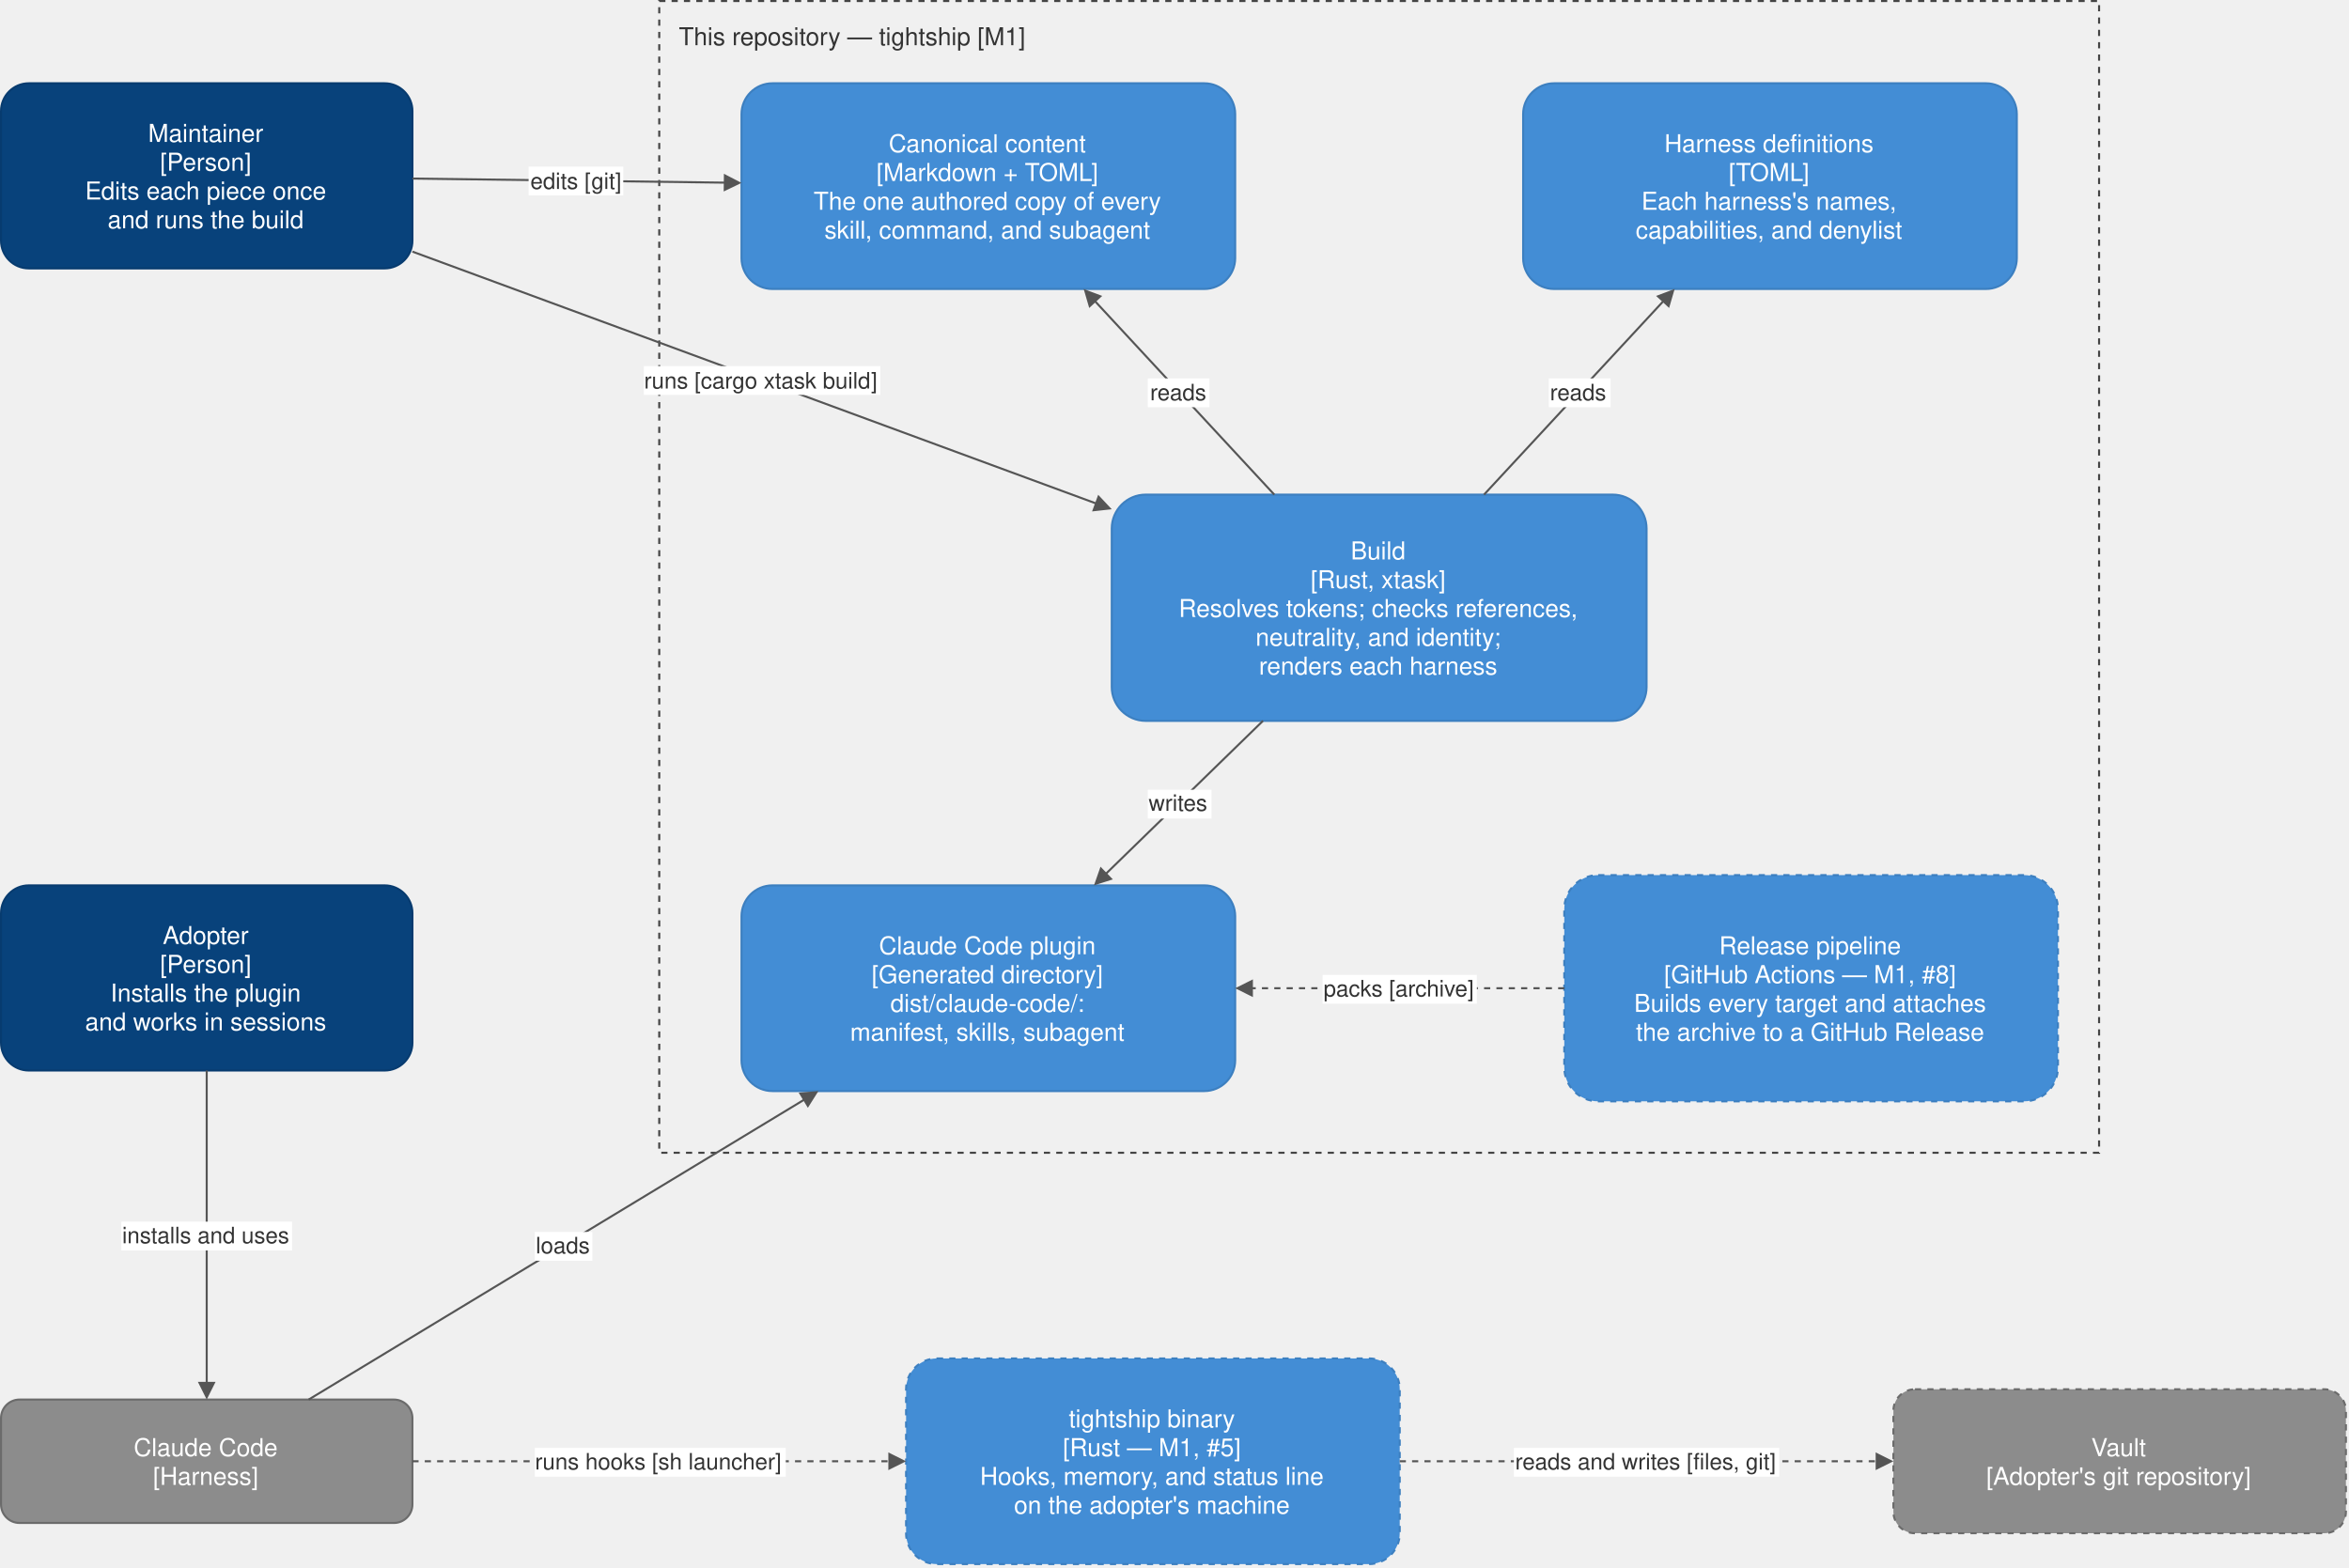
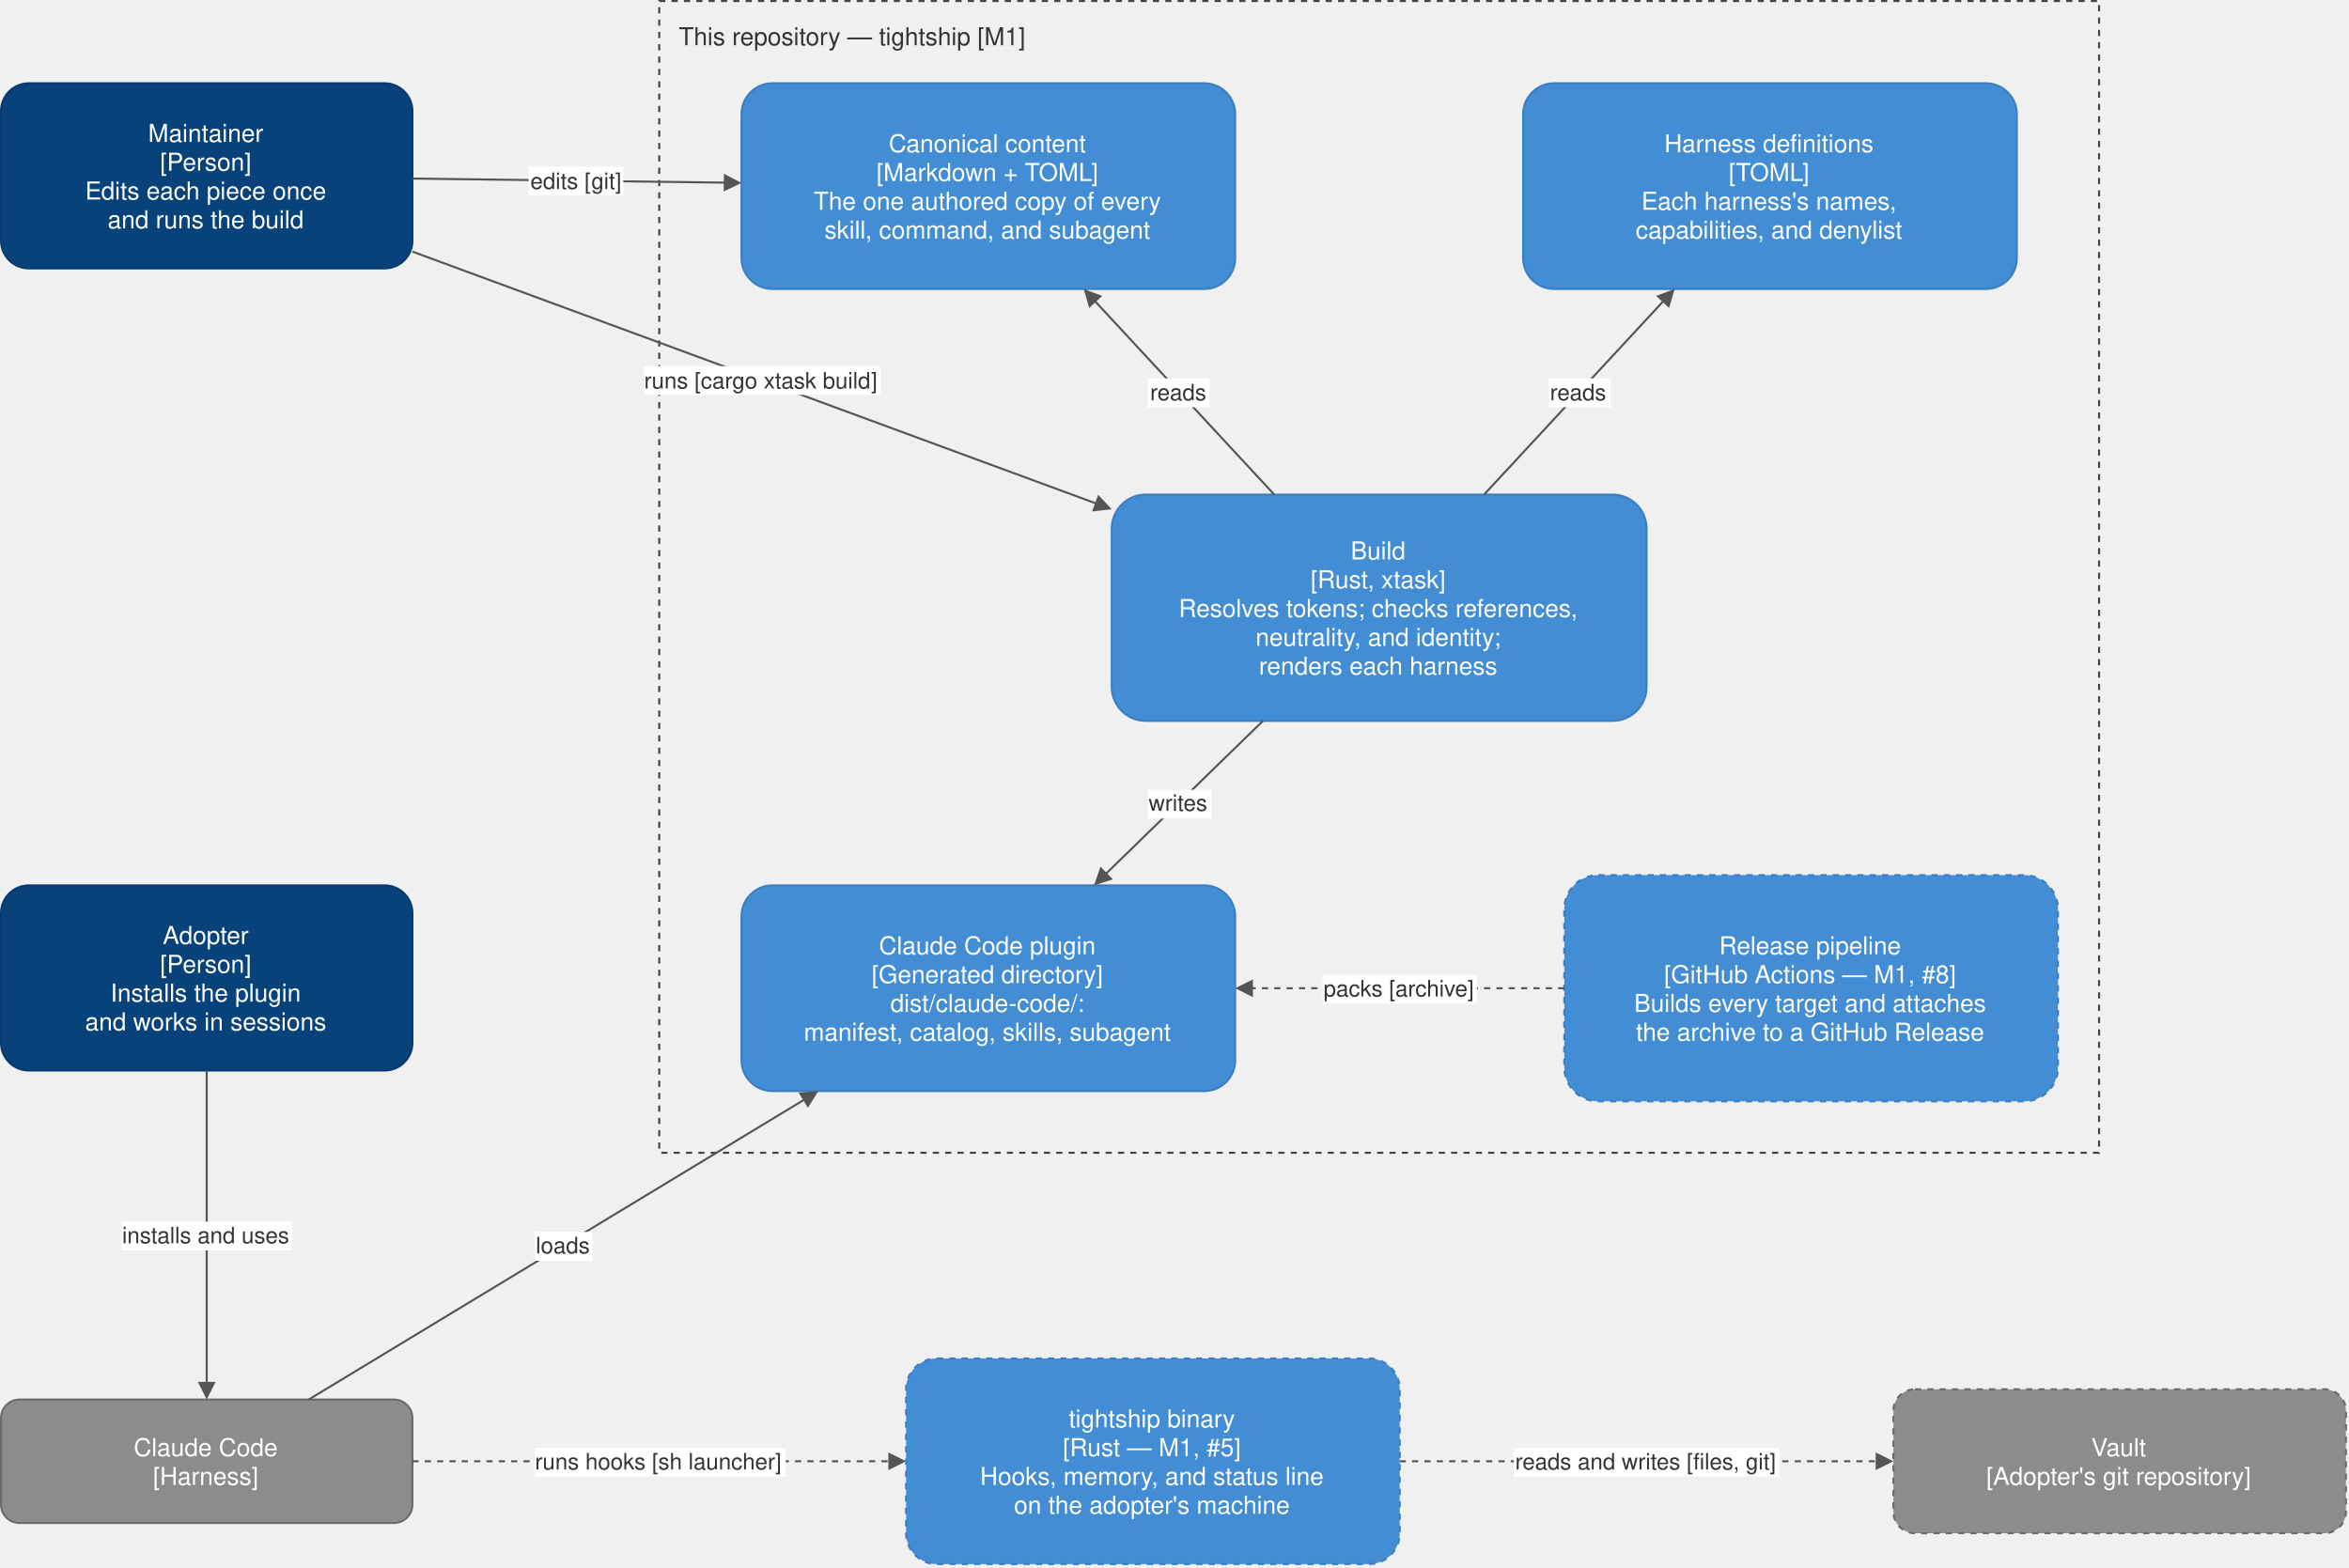
- <svg xmlns="http://www.w3.org/2000/svg" style="background: transparent; background-color: transparent; color-scheme: light;" version="1.1" width="1142px" height="762px" viewBox="0 0 1142 762" content="&lt;mxfile host=&quot;Electron&quot;&gt;&#10;  &lt;diagram name=&quot;Page-1&quot; id=&quot;0&quot;&gt;&#10;    &lt;mxGraphModel dx=&quot;-594&quot; dy=&quot;-202&quot; grid=&quot;0&quot; gridSize=&quot;10&quot; guides=&quot;1&quot; tooltips=&quot;1&quot; connect=&quot;1&quot; arrows=&quot;1&quot; fold=&quot;0&quot; page=&quot;0&quot; pageScale=&quot;1&quot; pageWidth=&quot;850&quot; pageHeight=&quot;1100&quot; background=&quot;#ffffff&quot; math=&quot;0&quot; shadow=&quot;0&quot;&gt;&#10;      &lt;root&gt;&#10;        &lt;mxCell id=&quot;0&quot; /&gt;&#10;        &lt;mxCell id=&quot;1&quot; parent=&quot;0&quot; /&gt;&#10;        &lt;mxCell id=&quot;b&quot; parent=&quot;1&quot; style=&quot;rounded=0;fillColor=none;strokeColor=#444444;dashed=1;fontSize=12;fontColor=#333333;verticalAlign=top;spacingTop=4;align=left;spacingLeft=8;html=0;&quot; value=&quot;This repository — tightship [M1]&quot; vertex=&quot;1&quot;&gt;&#10;          &lt;mxGeometry height=&quot;560&quot; width=&quot;700&quot; x=&quot;320&quot; as=&quot;geometry&quot; /&gt;&#10;        &lt;/mxCell&gt;&#10;        &lt;mxCell id=&quot;m&quot; parent=&quot;1&quot; style=&quot;rounded=1;fillColor=#08427b;fontColor=#ffffff;strokeColor=#073b6f;fontSize=12;html=0;&quot; value=&quot;Maintainer&amp;#xa;[Person]&amp;#xa;Edits each piece once&amp;#xa;and runs the build&quot; vertex=&quot;1&quot;&gt;&#10;          &lt;mxGeometry height=&quot;90&quot; width=&quot;200&quot; y=&quot;40&quot; as=&quot;geometry&quot; /&gt;&#10;        &lt;/mxCell&gt;&#10;        &lt;mxCell id=&quot;cc&quot; parent=&quot;1&quot; style=&quot;rounded=1;fillColor=#438dd5;fontColor=#ffffff;strokeColor=#3c7fc0;fontSize=12;html=0;&quot; value=&quot;Canonical content&amp;#xa;[Markdown + TOML]&amp;#xa;The one authored copy of every&amp;#xa;skill, command, and subagent&quot; vertex=&quot;1&quot;&gt;&#10;          &lt;mxGeometry height=&quot;100&quot; width=&quot;240&quot; x=&quot;360&quot; y=&quot;40&quot; as=&quot;geometry&quot; /&gt;&#10;        &lt;/mxCell&gt;&#10;        &lt;mxCell id=&quot;hd&quot; parent=&quot;1&quot; style=&quot;rounded=1;fillColor=#438dd5;fontColor=#ffffff;strokeColor=#3c7fc0;fontSize=12;html=0;&quot; value=&quot;Harness definitions&amp;#xa;[TOML]&amp;#xa;Each harness&amp;#39;s names,&amp;#xa;capabilities, and denylist&quot; vertex=&quot;1&quot;&gt;&#10;          &lt;mxGeometry height=&quot;100&quot; width=&quot;240&quot; x=&quot;740&quot; y=&quot;40&quot; as=&quot;geometry&quot; /&gt;&#10;        &lt;/mxCell&gt;&#10;        &lt;mxCell id=&quot;bu&quot; parent=&quot;1&quot; style=&quot;rounded=1;fillColor=#438dd5;fontColor=#ffffff;strokeColor=#3c7fc0;fontSize=12;html=0;&quot; value=&quot;Build&amp;#xa;[Rust, xtask]&amp;#xa;Resolves tokens; checks references,&amp;#xa;neutrality, and identity;&amp;#xa;renders each harness&quot; vertex=&quot;1&quot;&gt;&#10;          &lt;mxGeometry height=&quot;110&quot; width=&quot;260&quot; x=&quot;540&quot; y=&quot;240&quot; as=&quot;geometry&quot; /&gt;&#10;        &lt;/mxCell&gt;&#10;        &lt;mxCell id=&quot;pl&quot; parent=&quot;1&quot; style=&quot;rounded=1;fillColor=#438dd5;fontColor=#ffffff;strokeColor=#3c7fc0;fontSize=12;html=0;&quot; value=&quot;Claude Code plugin&amp;#xa;[Generated directory]&amp;#xa;dist/claude-code/:&amp;#xa;manifest, skills, subagent&quot; vertex=&quot;1&quot;&gt;&#10;          &lt;mxGeometry height=&quot;100&quot; width=&quot;240&quot; x=&quot;360&quot; y=&quot;430&quot; as=&quot;geometry&quot; /&gt;&#10;        &lt;/mxCell&gt;&#10;        &lt;mxCell id=&quot;rp&quot; parent=&quot;1&quot; style=&quot;rounded=1;fillColor=#438dd5;fontColor=#ffffff;strokeColor=#3c7fc0;fontSize=12;html=0;dashed=1;&quot; value=&quot;Release pipeline&amp;#xa;[GitHub Actions — M1, #8]&amp;#xa;Builds every target and attaches&amp;#xa;the archive to a GitHub Release&quot; vertex=&quot;1&quot;&gt;&#10;          &lt;mxGeometry height=&quot;110&quot; width=&quot;240&quot; x=&quot;760&quot; y=&quot;425&quot; as=&quot;geometry&quot; /&gt;&#10;        &lt;/mxCell&gt;&#10;        &lt;mxCell id=&quot;ad&quot; parent=&quot;1&quot; style=&quot;rounded=1;fillColor=#08427b;fontColor=#ffffff;strokeColor=#073b6f;fontSize=12;html=0;&quot; value=&quot;Adopter&amp;#xa;[Person]&amp;#xa;Installs the plugin&amp;#xa;and works in sessions&quot; vertex=&quot;1&quot;&gt;&#10;          &lt;mxGeometry height=&quot;90&quot; width=&quot;200&quot; y=&quot;430&quot; as=&quot;geometry&quot; /&gt;&#10;        &lt;/mxCell&gt;&#10;        &lt;mxCell id=&quot;ch&quot; parent=&quot;1&quot; style=&quot;rounded=1;fillColor=#8c8c8c;fontColor=#ffffff;strokeColor=#6b6b6b;fontSize=12;html=0;&quot; value=&quot;Claude Code&amp;#xa;[Harness]&quot; vertex=&quot;1&quot;&gt;&#10;          &lt;mxGeometry height=&quot;60&quot; width=&quot;200&quot; y=&quot;680&quot; as=&quot;geometry&quot; /&gt;&#10;        &lt;/mxCell&gt;&#10;        &lt;mxCell id=&quot;tb&quot; parent=&quot;1&quot; style=&quot;rounded=1;fillColor=#438dd5;fontColor=#ffffff;strokeColor=#3c7fc0;fontSize=12;html=0;dashed=1;&quot; value=&quot;tightship binary&amp;#xa;[Rust — M1, #5]&amp;#xa;Hooks, memory, and status line&amp;#xa;on the adopter&amp;#39;s machine&quot; vertex=&quot;1&quot;&gt;&#10;          &lt;mxGeometry height=&quot;100&quot; width=&quot;240&quot; x=&quot;440&quot; y=&quot;660&quot; as=&quot;geometry&quot; /&gt;&#10;        &lt;/mxCell&gt;&#10;        &lt;mxCell id=&quot;va&quot; parent=&quot;1&quot; style=&quot;rounded=1;fillColor=#8c8c8c;fontColor=#ffffff;strokeColor=#6b6b6b;fontSize=12;html=0;dashed=1;&quot; value=&quot;Vault&amp;#xa;[Adopter&amp;#39;s git repository]&quot; vertex=&quot;1&quot;&gt;&#10;          &lt;mxGeometry height=&quot;70&quot; width=&quot;220&quot; x=&quot;920&quot; y=&quot;675&quot; as=&quot;geometry&quot; /&gt;&#10;        &lt;/mxCell&gt;&#10;        &lt;mxCell id=&quot;e1&quot; edge=&quot;1&quot; parent=&quot;1&quot; source=&quot;m&quot; style=&quot;endArrow=block;html=0;fontSize=11;fontColor=#333333;strokeColor=#555555;rounded=0;&quot; target=&quot;cc&quot; value=&quot;edits [git]&quot;&gt;&#10;          &lt;mxGeometry relative=&quot;1&quot; as=&quot;geometry&quot; /&gt;&#10;        &lt;/mxCell&gt;&#10;        &lt;mxCell id=&quot;e2&quot; edge=&quot;1&quot; parent=&quot;1&quot; source=&quot;m&quot; style=&quot;endArrow=block;html=0;fontSize=11;fontColor=#333333;strokeColor=#555555;rounded=0;&quot; target=&quot;bu&quot; value=&quot;runs [cargo xtask build]&quot;&gt;&#10;          &lt;mxGeometry relative=&quot;1&quot; as=&quot;geometry&quot; /&gt;&#10;        &lt;/mxCell&gt;&#10;        &lt;mxCell id=&quot;e3&quot; edge=&quot;1&quot; parent=&quot;1&quot; source=&quot;bu&quot; style=&quot;endArrow=block;html=0;fontSize=11;fontColor=#333333;strokeColor=#555555;rounded=0;&quot; target=&quot;cc&quot; value=&quot;reads&quot;&gt;&#10;          &lt;mxGeometry relative=&quot;1&quot; as=&quot;geometry&quot; /&gt;&#10;        &lt;/mxCell&gt;&#10;        &lt;mxCell id=&quot;e4&quot; edge=&quot;1&quot; parent=&quot;1&quot; source=&quot;bu&quot; style=&quot;endArrow=block;html=0;fontSize=11;fontColor=#333333;strokeColor=#555555;rounded=0;&quot; target=&quot;hd&quot; value=&quot;reads&quot;&gt;&#10;          &lt;mxGeometry relative=&quot;1&quot; as=&quot;geometry&quot; /&gt;&#10;        &lt;/mxCell&gt;&#10;        &lt;mxCell id=&quot;e5&quot; edge=&quot;1&quot; parent=&quot;1&quot; source=&quot;bu&quot; style=&quot;endArrow=block;html=0;fontSize=11;fontColor=#333333;strokeColor=#555555;rounded=0;&quot; target=&quot;pl&quot; value=&quot;writes&quot;&gt;&#10;          &lt;mxGeometry relative=&quot;1&quot; as=&quot;geometry&quot; /&gt;&#10;        &lt;/mxCell&gt;&#10;        &lt;mxCell id=&quot;e6&quot; edge=&quot;1&quot; parent=&quot;1&quot; source=&quot;rp&quot; style=&quot;endArrow=block;html=0;fontSize=11;fontColor=#333333;strokeColor=#555555;rounded=0;dashed=1;&quot; target=&quot;pl&quot; value=&quot;packs [archive]&quot;&gt;&#10;          &lt;mxGeometry relative=&quot;1&quot; as=&quot;geometry&quot; /&gt;&#10;        &lt;/mxCell&gt;&#10;        &lt;mxCell id=&quot;e7&quot; edge=&quot;1&quot; parent=&quot;1&quot; source=&quot;ad&quot; style=&quot;endArrow=block;html=0;fontSize=11;fontColor=#333333;strokeColor=#555555;rounded=0;&quot; target=&quot;ch&quot; value=&quot;installs and uses&quot;&gt;&#10;          &lt;mxGeometry relative=&quot;1&quot; as=&quot;geometry&quot; /&gt;&#10;        &lt;/mxCell&gt;&#10;        &lt;mxCell id=&quot;e8&quot; edge=&quot;1&quot; parent=&quot;1&quot; source=&quot;ch&quot; style=&quot;endArrow=block;html=0;fontSize=11;fontColor=#333333;strokeColor=#555555;rounded=0;&quot; target=&quot;pl&quot; value=&quot;loads&quot;&gt;&#10;          &lt;mxGeometry relative=&quot;1&quot; as=&quot;geometry&quot; /&gt;&#10;        &lt;/mxCell&gt;&#10;        &lt;mxCell id=&quot;e9&quot; edge=&quot;1&quot; parent=&quot;1&quot; source=&quot;ch&quot; style=&quot;endArrow=block;html=0;fontSize=11;fontColor=#333333;strokeColor=#555555;rounded=0;dashed=1;&quot; target=&quot;tb&quot; value=&quot;runs hooks [sh launcher]&quot;&gt;&#10;          &lt;mxGeometry relative=&quot;1&quot; as=&quot;geometry&quot; /&gt;&#10;        &lt;/mxCell&gt;&#10;        &lt;mxCell id=&quot;e10&quot; edge=&quot;1&quot; parent=&quot;1&quot; source=&quot;tb&quot; style=&quot;endArrow=block;html=0;fontSize=11;fontColor=#333333;strokeColor=#555555;rounded=0;dashed=1;&quot; target=&quot;va&quot; value=&quot;reads and writes [files, git]&quot;&gt;&#10;          &lt;mxGeometry relative=&quot;1&quot; as=&quot;geometry&quot; /&gt;&#10;        &lt;/mxCell&gt;&#10;      &lt;/root&gt;&#10;    &lt;/mxGraphModel&gt;&#10;  &lt;/diagram&gt;&#10;&lt;/mxfile&gt;&#10;">
+ <svg xmlns="http://www.w3.org/2000/svg" style="background: transparent; background-color: transparent; color-scheme: light;" version="1.1" width="1142px" height="762px" viewBox="0 0 1142 762" content="&lt;mxfile host=&quot;Electron&quot;&gt;&#10;  &lt;diagram name=&quot;Page-1&quot; id=&quot;0&quot;&gt;&#10;    &lt;mxGraphModel dx=&quot;-594&quot; dy=&quot;-202&quot; grid=&quot;0&quot; gridSize=&quot;10&quot; guides=&quot;1&quot; tooltips=&quot;1&quot; connect=&quot;1&quot; arrows=&quot;1&quot; fold=&quot;0&quot; page=&quot;0&quot; pageScale=&quot;1&quot; pageWidth=&quot;850&quot; pageHeight=&quot;1100&quot; background=&quot;#ffffff&quot; math=&quot;0&quot; shadow=&quot;0&quot;&gt;&#10;      &lt;root&gt;&#10;        &lt;mxCell id=&quot;0&quot; /&gt;&#10;        &lt;mxCell id=&quot;1&quot; parent=&quot;0&quot; /&gt;&#10;        &lt;mxCell id=&quot;b&quot; parent=&quot;1&quot; style=&quot;rounded=0;fillColor=none;strokeColor=#444444;dashed=1;fontSize=12;fontColor=#333333;verticalAlign=top;spacingTop=4;align=left;spacingLeft=8;html=0;&quot; value=&quot;This repository — tightship [M1]&quot; vertex=&quot;1&quot;&gt;&#10;          &lt;mxGeometry height=&quot;560&quot; width=&quot;700&quot; x=&quot;320&quot; as=&quot;geometry&quot; /&gt;&#10;        &lt;/mxCell&gt;&#10;        &lt;mxCell id=&quot;m&quot; parent=&quot;1&quot; style=&quot;rounded=1;fillColor=#08427b;fontColor=#ffffff;strokeColor=#073b6f;fontSize=12;html=0;&quot; value=&quot;Maintainer&amp;#xa;[Person]&amp;#xa;Edits each piece once&amp;#xa;and runs the build&quot; vertex=&quot;1&quot;&gt;&#10;          &lt;mxGeometry height=&quot;90&quot; width=&quot;200&quot; y=&quot;40&quot; as=&quot;geometry&quot; /&gt;&#10;        &lt;/mxCell&gt;&#10;        &lt;mxCell id=&quot;cc&quot; parent=&quot;1&quot; style=&quot;rounded=1;fillColor=#438dd5;fontColor=#ffffff;strokeColor=#3c7fc0;fontSize=12;html=0;&quot; value=&quot;Canonical content&amp;#xa;[Markdown + TOML]&amp;#xa;The one authored copy of every&amp;#xa;skill, command, and subagent&quot; vertex=&quot;1&quot;&gt;&#10;          &lt;mxGeometry height=&quot;100&quot; width=&quot;240&quot; x=&quot;360&quot; y=&quot;40&quot; as=&quot;geometry&quot; /&gt;&#10;        &lt;/mxCell&gt;&#10;        &lt;mxCell id=&quot;hd&quot; parent=&quot;1&quot; style=&quot;rounded=1;fillColor=#438dd5;fontColor=#ffffff;strokeColor=#3c7fc0;fontSize=12;html=0;&quot; value=&quot;Harness definitions&amp;#xa;[TOML]&amp;#xa;Each harness&amp;#39;s names,&amp;#xa;capabilities, and denylist&quot; vertex=&quot;1&quot;&gt;&#10;          &lt;mxGeometry height=&quot;100&quot; width=&quot;240&quot; x=&quot;740&quot; y=&quot;40&quot; as=&quot;geometry&quot; /&gt;&#10;        &lt;/mxCell&gt;&#10;        &lt;mxCell id=&quot;bu&quot; parent=&quot;1&quot; style=&quot;rounded=1;fillColor=#438dd5;fontColor=#ffffff;strokeColor=#3c7fc0;fontSize=12;html=0;&quot; value=&quot;Build&amp;#xa;[Rust, xtask]&amp;#xa;Resolves tokens; checks references,&amp;#xa;neutrality, and identity;&amp;#xa;renders each harness&quot; vertex=&quot;1&quot;&gt;&#10;          &lt;mxGeometry height=&quot;110&quot; width=&quot;260&quot; x=&quot;540&quot; y=&quot;240&quot; as=&quot;geometry&quot; /&gt;&#10;        &lt;/mxCell&gt;&#10;        &lt;mxCell id=&quot;pl&quot; parent=&quot;1&quot; style=&quot;rounded=1;fillColor=#438dd5;fontColor=#ffffff;strokeColor=#3c7fc0;fontSize=12;html=0;&quot; value=&quot;Claude Code plugin&amp;#xa;[Generated directory]&amp;#xa;dist/claude-code/:&amp;#xa;manifest, catalog, skills, subagent&quot; vertex=&quot;1&quot;&gt;&#10;          &lt;mxGeometry height=&quot;100&quot; width=&quot;240&quot; x=&quot;360&quot; y=&quot;430&quot; as=&quot;geometry&quot; /&gt;&#10;        &lt;/mxCell&gt;&#10;        &lt;mxCell id=&quot;rp&quot; parent=&quot;1&quot; style=&quot;rounded=1;fillColor=#438dd5;fontColor=#ffffff;strokeColor=#3c7fc0;fontSize=12;html=0;dashed=1;&quot; value=&quot;Release pipeline&amp;#xa;[GitHub Actions — M1, #8]&amp;#xa;Builds every target and attaches&amp;#xa;the archive to a GitHub Release&quot; vertex=&quot;1&quot;&gt;&#10;          &lt;mxGeometry height=&quot;110&quot; width=&quot;240&quot; x=&quot;760&quot; y=&quot;425&quot; as=&quot;geometry&quot; /&gt;&#10;        &lt;/mxCell&gt;&#10;        &lt;mxCell id=&quot;ad&quot; parent=&quot;1&quot; style=&quot;rounded=1;fillColor=#08427b;fontColor=#ffffff;strokeColor=#073b6f;fontSize=12;html=0;&quot; value=&quot;Adopter&amp;#xa;[Person]&amp;#xa;Installs the plugin&amp;#xa;and works in sessions&quot; vertex=&quot;1&quot;&gt;&#10;          &lt;mxGeometry height=&quot;90&quot; width=&quot;200&quot; y=&quot;430&quot; as=&quot;geometry&quot; /&gt;&#10;        &lt;/mxCell&gt;&#10;        &lt;mxCell id=&quot;ch&quot; parent=&quot;1&quot; style=&quot;rounded=1;fillColor=#8c8c8c;fontColor=#ffffff;strokeColor=#6b6b6b;fontSize=12;html=0;&quot; value=&quot;Claude Code&amp;#xa;[Harness]&quot; vertex=&quot;1&quot;&gt;&#10;          &lt;mxGeometry height=&quot;60&quot; width=&quot;200&quot; y=&quot;680&quot; as=&quot;geometry&quot; /&gt;&#10;        &lt;/mxCell&gt;&#10;        &lt;mxCell id=&quot;tb&quot; parent=&quot;1&quot; style=&quot;rounded=1;fillColor=#438dd5;fontColor=#ffffff;strokeColor=#3c7fc0;fontSize=12;html=0;dashed=1;&quot; value=&quot;tightship binary&amp;#xa;[Rust — M1, #5]&amp;#xa;Hooks, memory, and status line&amp;#xa;on the adopter&amp;#39;s machine&quot; vertex=&quot;1&quot;&gt;&#10;          &lt;mxGeometry height=&quot;100&quot; width=&quot;240&quot; x=&quot;440&quot; y=&quot;660&quot; as=&quot;geometry&quot; /&gt;&#10;        &lt;/mxCell&gt;&#10;        &lt;mxCell id=&quot;va&quot; parent=&quot;1&quot; style=&quot;rounded=1;fillColor=#8c8c8c;fontColor=#ffffff;strokeColor=#6b6b6b;fontSize=12;html=0;dashed=1;&quot; value=&quot;Vault&amp;#xa;[Adopter&amp;#39;s git repository]&quot; vertex=&quot;1&quot;&gt;&#10;          &lt;mxGeometry height=&quot;70&quot; width=&quot;220&quot; x=&quot;920&quot; y=&quot;675&quot; as=&quot;geometry&quot; /&gt;&#10;        &lt;/mxCell&gt;&#10;        &lt;mxCell id=&quot;e1&quot; edge=&quot;1&quot; parent=&quot;1&quot; source=&quot;m&quot; style=&quot;endArrow=block;html=0;fontSize=11;fontColor=#333333;strokeColor=#555555;rounded=0;&quot; target=&quot;cc&quot; value=&quot;edits [git]&quot;&gt;&#10;          &lt;mxGeometry relative=&quot;1&quot; as=&quot;geometry&quot; /&gt;&#10;        &lt;/mxCell&gt;&#10;        &lt;mxCell id=&quot;e2&quot; edge=&quot;1&quot; parent=&quot;1&quot; source=&quot;m&quot; style=&quot;endArrow=block;html=0;fontSize=11;fontColor=#333333;strokeColor=#555555;rounded=0;&quot; target=&quot;bu&quot; value=&quot;runs [cargo xtask build]&quot;&gt;&#10;          &lt;mxGeometry relative=&quot;1&quot; as=&quot;geometry&quot; /&gt;&#10;        &lt;/mxCell&gt;&#10;        &lt;mxCell id=&quot;e3&quot; edge=&quot;1&quot; parent=&quot;1&quot; source=&quot;bu&quot; style=&quot;endArrow=block;html=0;fontSize=11;fontColor=#333333;strokeColor=#555555;rounded=0;&quot; target=&quot;cc&quot; value=&quot;reads&quot;&gt;&#10;          &lt;mxGeometry relative=&quot;1&quot; as=&quot;geometry&quot; /&gt;&#10;        &lt;/mxCell&gt;&#10;        &lt;mxCell id=&quot;e4&quot; edge=&quot;1&quot; parent=&quot;1&quot; source=&quot;bu&quot; style=&quot;endArrow=block;html=0;fontSize=11;fontColor=#333333;strokeColor=#555555;rounded=0;&quot; target=&quot;hd&quot; value=&quot;reads&quot;&gt;&#10;          &lt;mxGeometry relative=&quot;1&quot; as=&quot;geometry&quot; /&gt;&#10;        &lt;/mxCell&gt;&#10;        &lt;mxCell id=&quot;e5&quot; edge=&quot;1&quot; parent=&quot;1&quot; source=&quot;bu&quot; style=&quot;endArrow=block;html=0;fontSize=11;fontColor=#333333;strokeColor=#555555;rounded=0;&quot; target=&quot;pl&quot; value=&quot;writes&quot;&gt;&#10;          &lt;mxGeometry relative=&quot;1&quot; as=&quot;geometry&quot; /&gt;&#10;        &lt;/mxCell&gt;&#10;        &lt;mxCell id=&quot;e6&quot; edge=&quot;1&quot; parent=&quot;1&quot; source=&quot;rp&quot; style=&quot;endArrow=block;html=0;fontSize=11;fontColor=#333333;strokeColor=#555555;rounded=0;dashed=1;&quot; target=&quot;pl&quot; value=&quot;packs [archive]&quot;&gt;&#10;          &lt;mxGeometry relative=&quot;1&quot; as=&quot;geometry&quot; /&gt;&#10;        &lt;/mxCell&gt;&#10;        &lt;mxCell id=&quot;e7&quot; edge=&quot;1&quot; parent=&quot;1&quot; source=&quot;ad&quot; style=&quot;endArrow=block;html=0;fontSize=11;fontColor=#333333;strokeColor=#555555;rounded=0;&quot; target=&quot;ch&quot; value=&quot;installs and uses&quot;&gt;&#10;          &lt;mxGeometry relative=&quot;1&quot; as=&quot;geometry&quot; /&gt;&#10;        &lt;/mxCell&gt;&#10;        &lt;mxCell id=&quot;e8&quot; edge=&quot;1&quot; parent=&quot;1&quot; source=&quot;ch&quot; style=&quot;endArrow=block;html=0;fontSize=11;fontColor=#333333;strokeColor=#555555;rounded=0;&quot; target=&quot;pl&quot; value=&quot;loads&quot;&gt;&#10;          &lt;mxGeometry relative=&quot;1&quot; as=&quot;geometry&quot; /&gt;&#10;        &lt;/mxCell&gt;&#10;        &lt;mxCell id=&quot;e9&quot; edge=&quot;1&quot; parent=&quot;1&quot; source=&quot;ch&quot; style=&quot;endArrow=block;html=0;fontSize=11;fontColor=#333333;strokeColor=#555555;rounded=0;dashed=1;&quot; target=&quot;tb&quot; value=&quot;runs hooks [sh launcher]&quot;&gt;&#10;          &lt;mxGeometry relative=&quot;1&quot; as=&quot;geometry&quot; /&gt;&#10;        &lt;/mxCell&gt;&#10;        &lt;mxCell id=&quot;e10&quot; edge=&quot;1&quot; parent=&quot;1&quot; source=&quot;tb&quot; style=&quot;endArrow=block;html=0;fontSize=11;fontColor=#333333;strokeColor=#555555;rounded=0;dashed=1;&quot; target=&quot;va&quot; value=&quot;reads and writes [files, git]&quot;&gt;&#10;          &lt;mxGeometry relative=&quot;1&quot; as=&quot;geometry&quot; /&gt;&#10;        &lt;/mxCell&gt;&#10;      &lt;/root&gt;&#10;    &lt;/mxGraphModel&gt;&#10;  &lt;/diagram&gt;&#10;&lt;/mxfile&gt;&#10;">
  <defs />
  <g>
    <g data-cell-id="0">
      <g data-cell-id="1">
        <g data-cell-id="b">
          <g transform="translate(0.5,0.5)">
            <rect x="320" y="0" width="700" height="560" fill="none" stroke="#444444" stroke-dasharray="3 3" pointer-events="all" style="stroke: light-dark(rgb(68, 68, 68), rgb(179, 179, 179));" />
          </g>
          <g>
            <g fill="#333333" font-family="Helvetica" text-anchor="start" font-size="12px" style="fill: light-dark(rgb(51, 51, 51), rgb(193, 193, 193));">
              <text x="330" y="22">This repository — tightship [M1]</text>
            </g>
          </g>
        </g>
        <g data-cell-id="m">
          <g transform="translate(0.5,0.5)">
            <rect x="0" y="40" width="200" height="90" rx="13.5" ry="13.5" fill="#08427b" stroke="#073b6f" pointer-events="all" style="fill: light-dark(rgb(8, 66, 123), rgb(144, 194, 243)); stroke: light-dark(rgb(7, 59, 111), rgb(154, 199, 243));" />
          </g>
          <g>
            <g fill="#ffffff" font-family="Helvetica" text-anchor="middle" font-size="12px" style="fill: light-dark(rgb(255, 255, 255), rgb(18, 18, 18));">
              <text x="100" y="69">Maintainer</text>
              <text x="100" y="83">[Person]</text>
              <text x="100" y="97">Edits each piece once</text>
              <text x="100" y="111">and runs the build</text>
            </g>
          </g>
        </g>
        <g data-cell-id="cc">
          <g transform="translate(0.5,0.5)">
            <rect x="360" y="40" width="240" height="100" rx="15" ry="15" fill="#438dd5" stroke="#3c7fc0" pointer-events="all" style="fill: light-dark(rgb(67, 141, 213), rgb(70, 134, 196)); stroke: light-dark(rgb(60, 127, 192), rgb(87, 145, 201));" />
          </g>
          <g>
            <g fill="#ffffff" font-family="Helvetica" text-anchor="middle" font-size="12px" style="fill: light-dark(rgb(255, 255, 255), rgb(18, 18, 18));">
              <text x="480" y="74">Canonical content</text>
              <text x="480" y="88">[Markdown + TOML]</text>
              <text x="480" y="102">The one authored copy of every</text>
              <text x="480" y="116">skill, command, and subagent</text>
            </g>
          </g>
        </g>
        <g data-cell-id="hd">
          <g transform="translate(0.5,0.5)">
            <rect x="740" y="40" width="240" height="100" rx="15" ry="15" fill="#438dd5" stroke="#3c7fc0" pointer-events="all" style="fill: light-dark(rgb(67, 141, 213), rgb(70, 134, 196)); stroke: light-dark(rgb(60, 127, 192), rgb(87, 145, 201));" />
          </g>
          <g>
            <g fill="#ffffff" font-family="Helvetica" text-anchor="middle" font-size="12px" style="fill: light-dark(rgb(255, 255, 255), rgb(18, 18, 18));">
              <text x="860" y="74">Harness definitions</text>
              <text x="860" y="88">[TOML]</text>
              <text x="860" y="102">Each harness's names,</text>
              <text x="860" y="116">capabilities, and denylist</text>
            </g>
          </g>
        </g>
        <g data-cell-id="bu">
          <g transform="translate(0.5,0.5)">
            <rect x="540" y="240" width="260" height="110" rx="16.5" ry="16.5" fill="#438dd5" stroke="#3c7fc0" pointer-events="all" style="fill: light-dark(rgb(67, 141, 213), rgb(70, 134, 196)); stroke: light-dark(rgb(60, 127, 192), rgb(87, 145, 201));" />
          </g>
          <g>
            <g fill="#ffffff" font-family="Helvetica" text-anchor="middle" font-size="12px" style="fill: light-dark(rgb(255, 255, 255), rgb(18, 18, 18));">
              <text x="670" y="272">Build</text>
              <text x="670" y="286">[Rust, xtask]</text>
              <text x="670" y="300">Resolves tokens; checks references,</text>
              <text x="670" y="314">neutrality, and identity;</text>
              <text x="670" y="328">renders each harness</text>
            </g>
          </g>
        </g>
        <g data-cell-id="pl">
          <g transform="translate(0.5,0.5)">
            <rect x="360" y="430" width="240" height="100" rx="15" ry="15" fill="#438dd5" stroke="#3c7fc0" pointer-events="all" style="fill: light-dark(rgb(67, 141, 213), rgb(70, 134, 196)); stroke: light-dark(rgb(60, 127, 192), rgb(87, 145, 201));" />
          </g>
          <g>
            <g fill="#ffffff" font-family="Helvetica" text-anchor="middle" font-size="12px" style="fill: light-dark(rgb(255, 255, 255), rgb(18, 18, 18));">
              <text x="480" y="464">Claude Code plugin</text>
              <text x="480" y="478">[Generated directory]</text>
              <text x="480" y="492">dist/claude-code/:</text>
-               <text x="480" y="506">manifest, skills, subagent</text>
+               <text x="480" y="506">manifest, catalog, skills, subagent</text>
            </g>
          </g>
        </g>
        <g data-cell-id="rp">
          <g transform="translate(0.5,0.5)">
            <rect x="760" y="425" width="240" height="110" rx="16.5" ry="16.5" fill="#438dd5" stroke="#3c7fc0" stroke-dasharray="3 3" pointer-events="all" style="fill: light-dark(rgb(67, 141, 213), rgb(70, 134, 196)); stroke: light-dark(rgb(60, 127, 192), rgb(87, 145, 201));" />
          </g>
          <g>
            <g fill="#ffffff" font-family="Helvetica" text-anchor="middle" font-size="12px" style="fill: light-dark(rgb(255, 255, 255), rgb(18, 18, 18));">
              <text x="880" y="464">Release pipeline</text>
              <text x="880" y="478">[GitHub Actions — M1, #8]</text>
              <text x="880" y="492">Builds every target and attaches</text>
              <text x="880" y="506">the archive to a GitHub Release</text>
            </g>
          </g>
        </g>
        <g data-cell-id="ad">
          <g transform="translate(0.5,0.5)">
            <rect x="0" y="430" width="200" height="90" rx="13.5" ry="13.5" fill="#08427b" stroke="#073b6f" pointer-events="all" style="fill: light-dark(rgb(8, 66, 123), rgb(144, 194, 243)); stroke: light-dark(rgb(7, 59, 111), rgb(154, 199, 243));" />
          </g>
          <g>
            <g fill="#ffffff" font-family="Helvetica" text-anchor="middle" font-size="12px" style="fill: light-dark(rgb(255, 255, 255), rgb(18, 18, 18));">
              <text x="100" y="459">Adopter</text>
              <text x="100" y="473">[Person]</text>
              <text x="100" y="487">Installs the plugin</text>
              <text x="100" y="501">and works in sessions</text>
            </g>
          </g>
        </g>
        <g data-cell-id="ch">
          <g transform="translate(0.5,0.5)">
            <rect x="0" y="680" width="200" height="60" rx="9" ry="9" fill="#8c8c8c" stroke="#6b6b6b" pointer-events="all" style="fill: light-dark(rgb(140, 140, 140), rgb(117, 117, 117)); stroke: light-dark(rgb(107, 107, 107), rgb(145, 145, 145));" />
          </g>
          <g>
            <g fill="#ffffff" font-family="Helvetica" text-anchor="middle" font-size="12px" style="fill: light-dark(rgb(255, 255, 255), rgb(18, 18, 18));">
              <text x="100" y="708">Claude Code</text>
              <text x="100" y="722">[Harness]</text>
            </g>
          </g>
        </g>
        <g data-cell-id="tb">
          <g transform="translate(0.5,0.5)">
            <rect x="440" y="660" width="240" height="100" rx="15" ry="15" fill="#438dd5" stroke="#3c7fc0" stroke-dasharray="3 3" pointer-events="all" style="fill: light-dark(rgb(67, 141, 213), rgb(70, 134, 196)); stroke: light-dark(rgb(60, 127, 192), rgb(87, 145, 201));" />
          </g>
          <g>
            <g fill="#ffffff" font-family="Helvetica" text-anchor="middle" font-size="12px" style="fill: light-dark(rgb(255, 255, 255), rgb(18, 18, 18));">
              <text x="560" y="694">tightship binary</text>
              <text x="560" y="708">[Rust — M1, #5]</text>
              <text x="560" y="722">Hooks, memory, and status line</text>
              <text x="560" y="736">on the adopter's machine</text>
            </g>
          </g>
        </g>
        <g data-cell-id="va">
          <g transform="translate(0.5,0.5)">
            <rect x="920" y="675" width="220" height="70" rx="10.5" ry="10.5" fill="#8c8c8c" stroke="#6b6b6b" stroke-dasharray="3 3" pointer-events="all" style="fill: light-dark(rgb(140, 140, 140), rgb(117, 117, 117)); stroke: light-dark(rgb(107, 107, 107), rgb(145, 145, 145));" />
          </g>
          <g>
            <g fill="#ffffff" font-family="Helvetica" text-anchor="middle" font-size="12px" style="fill: light-dark(rgb(255, 255, 255), rgb(18, 18, 18));">
              <text x="1030" y="708">Vault</text>
              <text x="1030" y="722">[Adopter's git repository]</text>
            </g>
          </g>
        </g>
        <g data-cell-id="e1">
          <g transform="translate(0.5,0.5)">
            <path d="M 200 86.32 L 351.88 88.31" fill="none" stroke="#555555" stroke-miterlimit="10" pointer-events="stroke" style="stroke: light-dark(rgb(85, 85, 85), rgb(164, 164, 164));" />
            <path d="M 358.88 88.41 L 351.84 91.81 L 351.93 84.81 Z" fill="#555555" stroke="#555555" stroke-miterlimit="10" pointer-events="all" style="fill: light-dark(rgb(85, 85, 85), rgb(164, 164, 164)); stroke: light-dark(rgb(85, 85, 85), rgb(164, 164, 164));" />
          </g>
          <g>
            <g fill="#333333" font-family="Helvetica" text-anchor="middle" font-size="11px" style="fill: light-dark(rgb(51, 51, 51), rgb(193, 193, 193));">
              <rect fill="#ffffff" stroke="none" x="257" y="81" width="46" height="14" stroke-width="0" style="fill: light-dark(#ffffff, var(--ge-dark-color, #121212));" />
              <text x="279.99" y="91.87">edits [git]</text>
            </g>
          </g>
        </g>
        <g data-cell-id="e2">
          <g transform="translate(0.5,0.5)">
            <path d="M 200 121.84 L 532.38 244.3" fill="none" stroke="#555555" stroke-miterlimit="10" pointer-events="stroke" style="stroke: light-dark(rgb(85, 85, 85), rgb(164, 164, 164));" />
            <path d="M 538.95 246.72 L 531.17 247.58 L 533.59 241.01 Z" fill="#555555" stroke="#555555" stroke-miterlimit="10" pointer-events="all" style="fill: light-dark(rgb(85, 85, 85), rgb(164, 164, 164)); stroke: light-dark(rgb(85, 85, 85), rgb(164, 164, 164));" />
          </g>
          <g>
            <g fill="#333333" font-family="Helvetica" text-anchor="middle" font-size="11px" style="fill: light-dark(rgb(51, 51, 51), rgb(193, 193, 193));">
              <rect fill="#ffffff" stroke="none" x="313" y="178" width="115" height="14" stroke-width="0" style="fill: light-dark(#ffffff, var(--ge-dark-color, #121212));" />
              <text x="369.84" y="188.91">runs [cargo xtask build]</text>
            </g>
          </g>
        </g>
        <g data-cell-id="e3">
          <g transform="translate(0.5,0.5)">
            <path d="M 619.02 240 L 531.86 145.95" fill="none" stroke="#555555" stroke-miterlimit="10" pointer-events="stroke" style="stroke: light-dark(rgb(85, 85, 85), rgb(164, 164, 164));" />
            <path d="M 527.1 140.82 L 534.43 143.57 L 529.29 148.33 Z" fill="#555555" stroke="#555555" stroke-miterlimit="10" pointer-events="all" style="fill: light-dark(rgb(85, 85, 85), rgb(164, 164, 164)); stroke: light-dark(rgb(85, 85, 85), rgb(164, 164, 164));" />
          </g>
          <g>
            <g fill="#333333" font-family="Helvetica" text-anchor="middle" font-size="11px" style="fill: light-dark(rgb(51, 51, 51), rgb(193, 193, 193));">
              <rect fill="#ffffff" stroke="none" x="558" y="184" width="30" height="14" stroke-width="0" style="fill: light-dark(#ffffff, var(--ge-dark-color, #121212));" />
              <text x="572.8" y="194.63">reads</text>
            </g>
          </g>
        </g>
        <g data-cell-id="e4">
          <g transform="translate(0.5,0.5)">
            <path d="M 720.98 240 L 808.14 145.95" fill="none" stroke="#555555" stroke-miterlimit="10" pointer-events="stroke" style="stroke: light-dark(rgb(85, 85, 85), rgb(164, 164, 164));" />
            <path d="M 812.9 140.82 L 810.71 148.33 L 805.57 143.57 Z" fill="#555555" stroke="#555555" stroke-miterlimit="10" pointer-events="all" style="fill: light-dark(rgb(85, 85, 85), rgb(164, 164, 164)); stroke: light-dark(rgb(85, 85, 85), rgb(164, 164, 164));" />
          </g>
          <g>
            <g fill="#333333" font-family="Helvetica" text-anchor="middle" font-size="11px" style="fill: light-dark(rgb(51, 51, 51), rgb(193, 193, 193));">
              <rect fill="#ffffff" stroke="none" x="753" y="184" width="30" height="14" stroke-width="0" style="fill: light-dark(#ffffff, var(--ge-dark-color, #121212));" />
              <text x="767.2" y="194.63">reads</text>
            </g>
          </g>
        </g>
        <g data-cell-id="e5">
          <g transform="translate(0.5,0.5)">
            <path d="M 613.51 350 L 537.17 424.34" fill="none" stroke="#555555" stroke-miterlimit="10" pointer-events="stroke" style="stroke: light-dark(rgb(85, 85, 85), rgb(164, 164, 164));" />
            <path d="M 532.15 429.22 L 534.73 421.83 L 539.61 426.84 Z" fill="#555555" stroke="#555555" stroke-miterlimit="10" pointer-events="all" style="fill: light-dark(rgb(85, 85, 85), rgb(164, 164, 164)); stroke: light-dark(rgb(85, 85, 85), rgb(164, 164, 164));" />
          </g>
          <g>
            <g fill="#333333" font-family="Helvetica" text-anchor="middle" font-size="11px" style="fill: light-dark(rgb(51, 51, 51), rgb(193, 193, 193));">
              <rect fill="#ffffff" stroke="none" x="558" y="384" width="31" height="14" stroke-width="0" style="fill: light-dark(#ffffff, var(--ge-dark-color, #121212));" />
              <text x="572.67" y="394.26">writes</text>
            </g>
          </g>
        </g>
        <g data-cell-id="e6">
          <g transform="translate(0.5,0.5)">
            <path d="M 760 480 L 608.12 480" fill="none" stroke="#555555" stroke-miterlimit="10" stroke-dasharray="3 3" pointer-events="stroke" style="stroke: light-dark(rgb(85, 85, 85), rgb(164, 164, 164));" />
            <path d="M 601.12 480 L 608.12 476.5 L 608.12 483.5 Z" fill="#555555" stroke="#555555" stroke-miterlimit="10" pointer-events="all" style="fill: light-dark(rgb(85, 85, 85), rgb(164, 164, 164)); stroke: light-dark(rgb(85, 85, 85), rgb(164, 164, 164));" />
          </g>
          <g>
            <g fill="#333333" font-family="Helvetica" text-anchor="middle" font-size="11px" style="fill: light-dark(rgb(51, 51, 51), rgb(193, 193, 193));">
              <rect fill="#ffffff" stroke="none" x="643" y="474" width="75" height="14" stroke-width="0" style="fill: light-dark(#ffffff, var(--ge-dark-color, #121212));" />
              <text x="680" y="484.5">packs [archive]</text>
            </g>
          </g>
        </g>
        <g data-cell-id="e7">
          <g transform="translate(0.5,0.5)">
            <path d="M 100 520 L 100 671.88" fill="none" stroke="#555555" stroke-miterlimit="10" pointer-events="stroke" style="stroke: light-dark(rgb(85, 85, 85), rgb(164, 164, 164));" />
            <path d="M 100 678.88 L 96.5 671.88 L 103.5 671.88 Z" fill="#555555" stroke="#555555" stroke-miterlimit="10" pointer-events="all" style="fill: light-dark(rgb(85, 85, 85), rgb(164, 164, 164)); stroke: light-dark(rgb(85, 85, 85), rgb(164, 164, 164));" />
          </g>
          <g>
            <g fill="#333333" font-family="Helvetica" text-anchor="middle" font-size="11px" style="fill: light-dark(rgb(51, 51, 51), rgb(193, 193, 193));">
              <rect fill="#ffffff" stroke="none" x="59" y="594" width="83" height="14" stroke-width="0" style="fill: light-dark(#ffffff, var(--ge-dark-color, #121212));" />
              <text x="100" y="604.5">installs and uses</text>
            </g>
          </g>
        </g>
        <g data-cell-id="e8">
          <g transform="translate(0.5,0.5)">
            <path d="M 149.57 680 L 390.45 534.2" fill="none" stroke="#555555" stroke-miterlimit="10" pointer-events="stroke" style="stroke: light-dark(rgb(85, 85, 85), rgb(164, 164, 164));" />
            <path d="M 396.43 530.58 L 392.26 537.2 L 388.63 531.21 Z" fill="#555555" stroke="#555555" stroke-miterlimit="10" pointer-events="all" style="fill: light-dark(rgb(85, 85, 85), rgb(164, 164, 164)); stroke: light-dark(rgb(85, 85, 85), rgb(164, 164, 164));" />
          </g>
          <g>
            <g fill="#333333" font-family="Helvetica" text-anchor="middle" font-size="11px" style="fill: light-dark(rgb(51, 51, 51), rgb(193, 193, 193));">
              <rect fill="#ffffff" stroke="none" x="260" y="599" width="28" height="14" stroke-width="0" style="fill: light-dark(#ffffff, var(--ge-dark-color, #121212));" />
              <text x="273.61" y="609.42">loads</text>
            </g>
          </g>
        </g>
        <g data-cell-id="e9">
          <g transform="translate(0.5,0.5)">
            <path d="M 200 710 L 431.88 710" fill="none" stroke="#555555" stroke-miterlimit="10" stroke-dasharray="3 3" pointer-events="stroke" style="stroke: light-dark(rgb(85, 85, 85), rgb(164, 164, 164));" />
            <path d="M 438.88 710 L 431.88 713.5 L 431.88 706.5 Z" fill="#555555" stroke="#555555" stroke-miterlimit="10" pointer-events="all" style="fill: light-dark(rgb(85, 85, 85), rgb(164, 164, 164)); stroke: light-dark(rgb(85, 85, 85), rgb(164, 164, 164));" />
          </g>
          <g>
            <g fill="#333333" font-family="Helvetica" text-anchor="middle" font-size="11px" style="fill: light-dark(rgb(51, 51, 51), rgb(193, 193, 193));">
              <rect fill="#ffffff" stroke="none" x="260" y="704" width="122" height="14" stroke-width="0" style="fill: light-dark(#ffffff, var(--ge-dark-color, #121212));" />
              <text x="320" y="714.5">runs hooks [sh launcher]</text>
            </g>
          </g>
        </g>
        <g data-cell-id="e10">
          <g transform="translate(0.5,0.5)">
            <path d="M 680 710 L 911.88 710" fill="none" stroke="#555555" stroke-miterlimit="10" stroke-dasharray="3 3" pointer-events="stroke" style="stroke: light-dark(rgb(85, 85, 85), rgb(164, 164, 164));" />
            <path d="M 918.88 710 L 911.88 713.5 L 911.88 706.5 Z" fill="#555555" stroke="#555555" stroke-miterlimit="10" pointer-events="all" style="fill: light-dark(rgb(85, 85, 85), rgb(164, 164, 164)); stroke: light-dark(rgb(85, 85, 85), rgb(164, 164, 164));" />
          </g>
          <g>
            <g fill="#333333" font-family="Helvetica" text-anchor="middle" font-size="11px" style="fill: light-dark(rgb(51, 51, 51), rgb(193, 193, 193));">
              <rect fill="#ffffff" stroke="none" x="736" y="704" width="129" height="14" stroke-width="0" style="fill: light-dark(#ffffff, var(--ge-dark-color, #121212));" />
              <text x="800" y="714.5">reads and writes [files, git]</text>
            </g>
          </g>
        </g>
      </g>
    </g>
  </g>
</svg>
